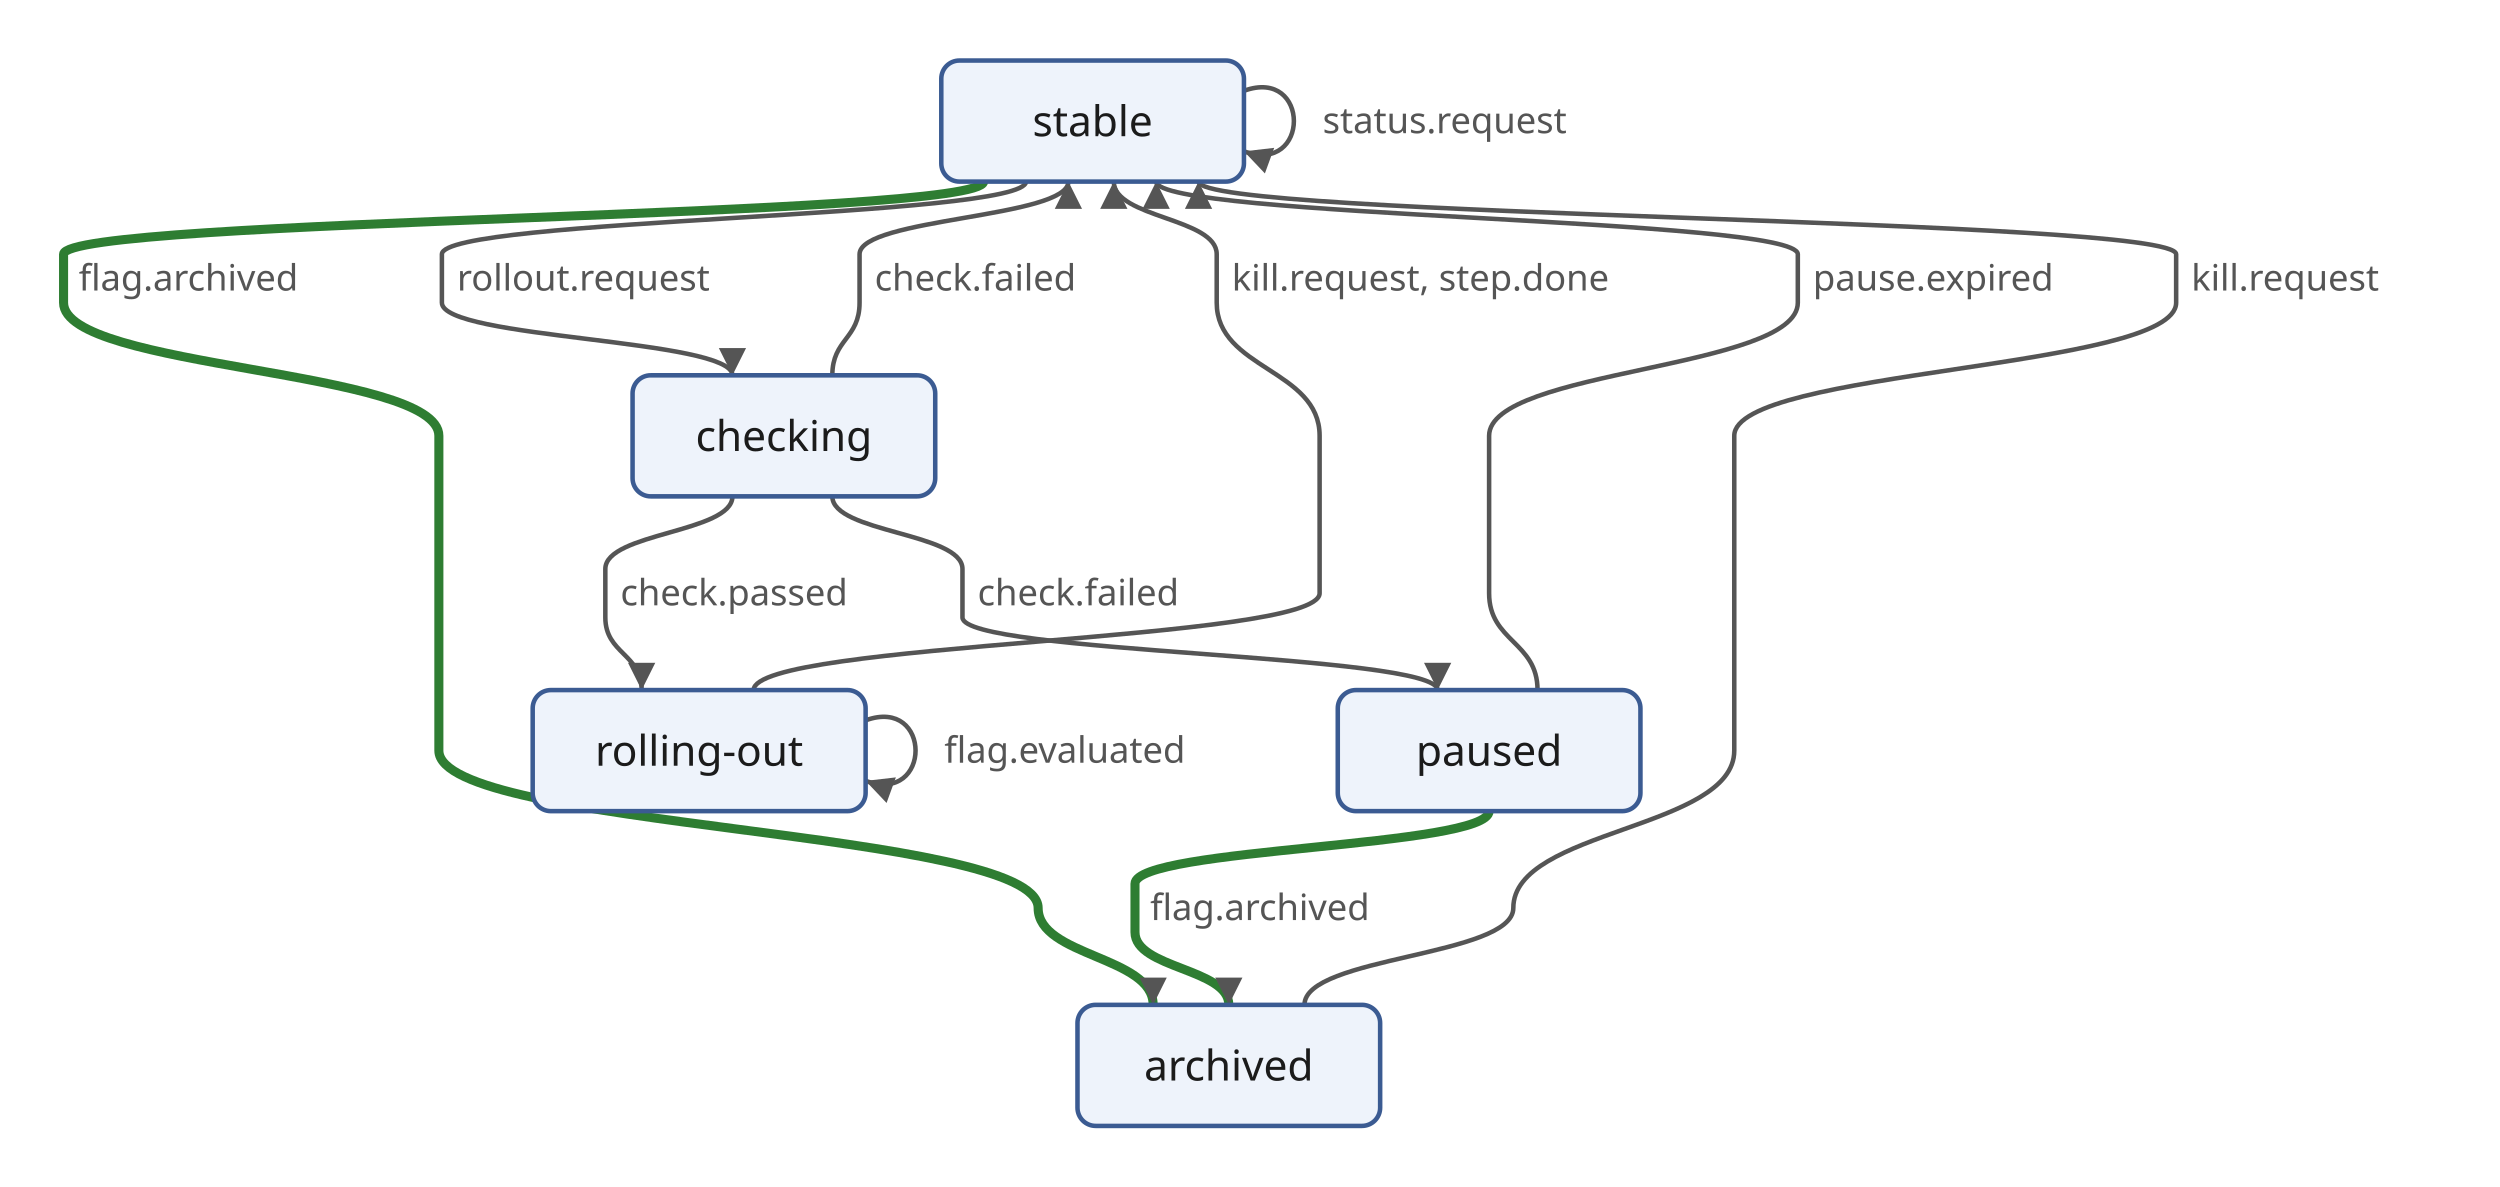
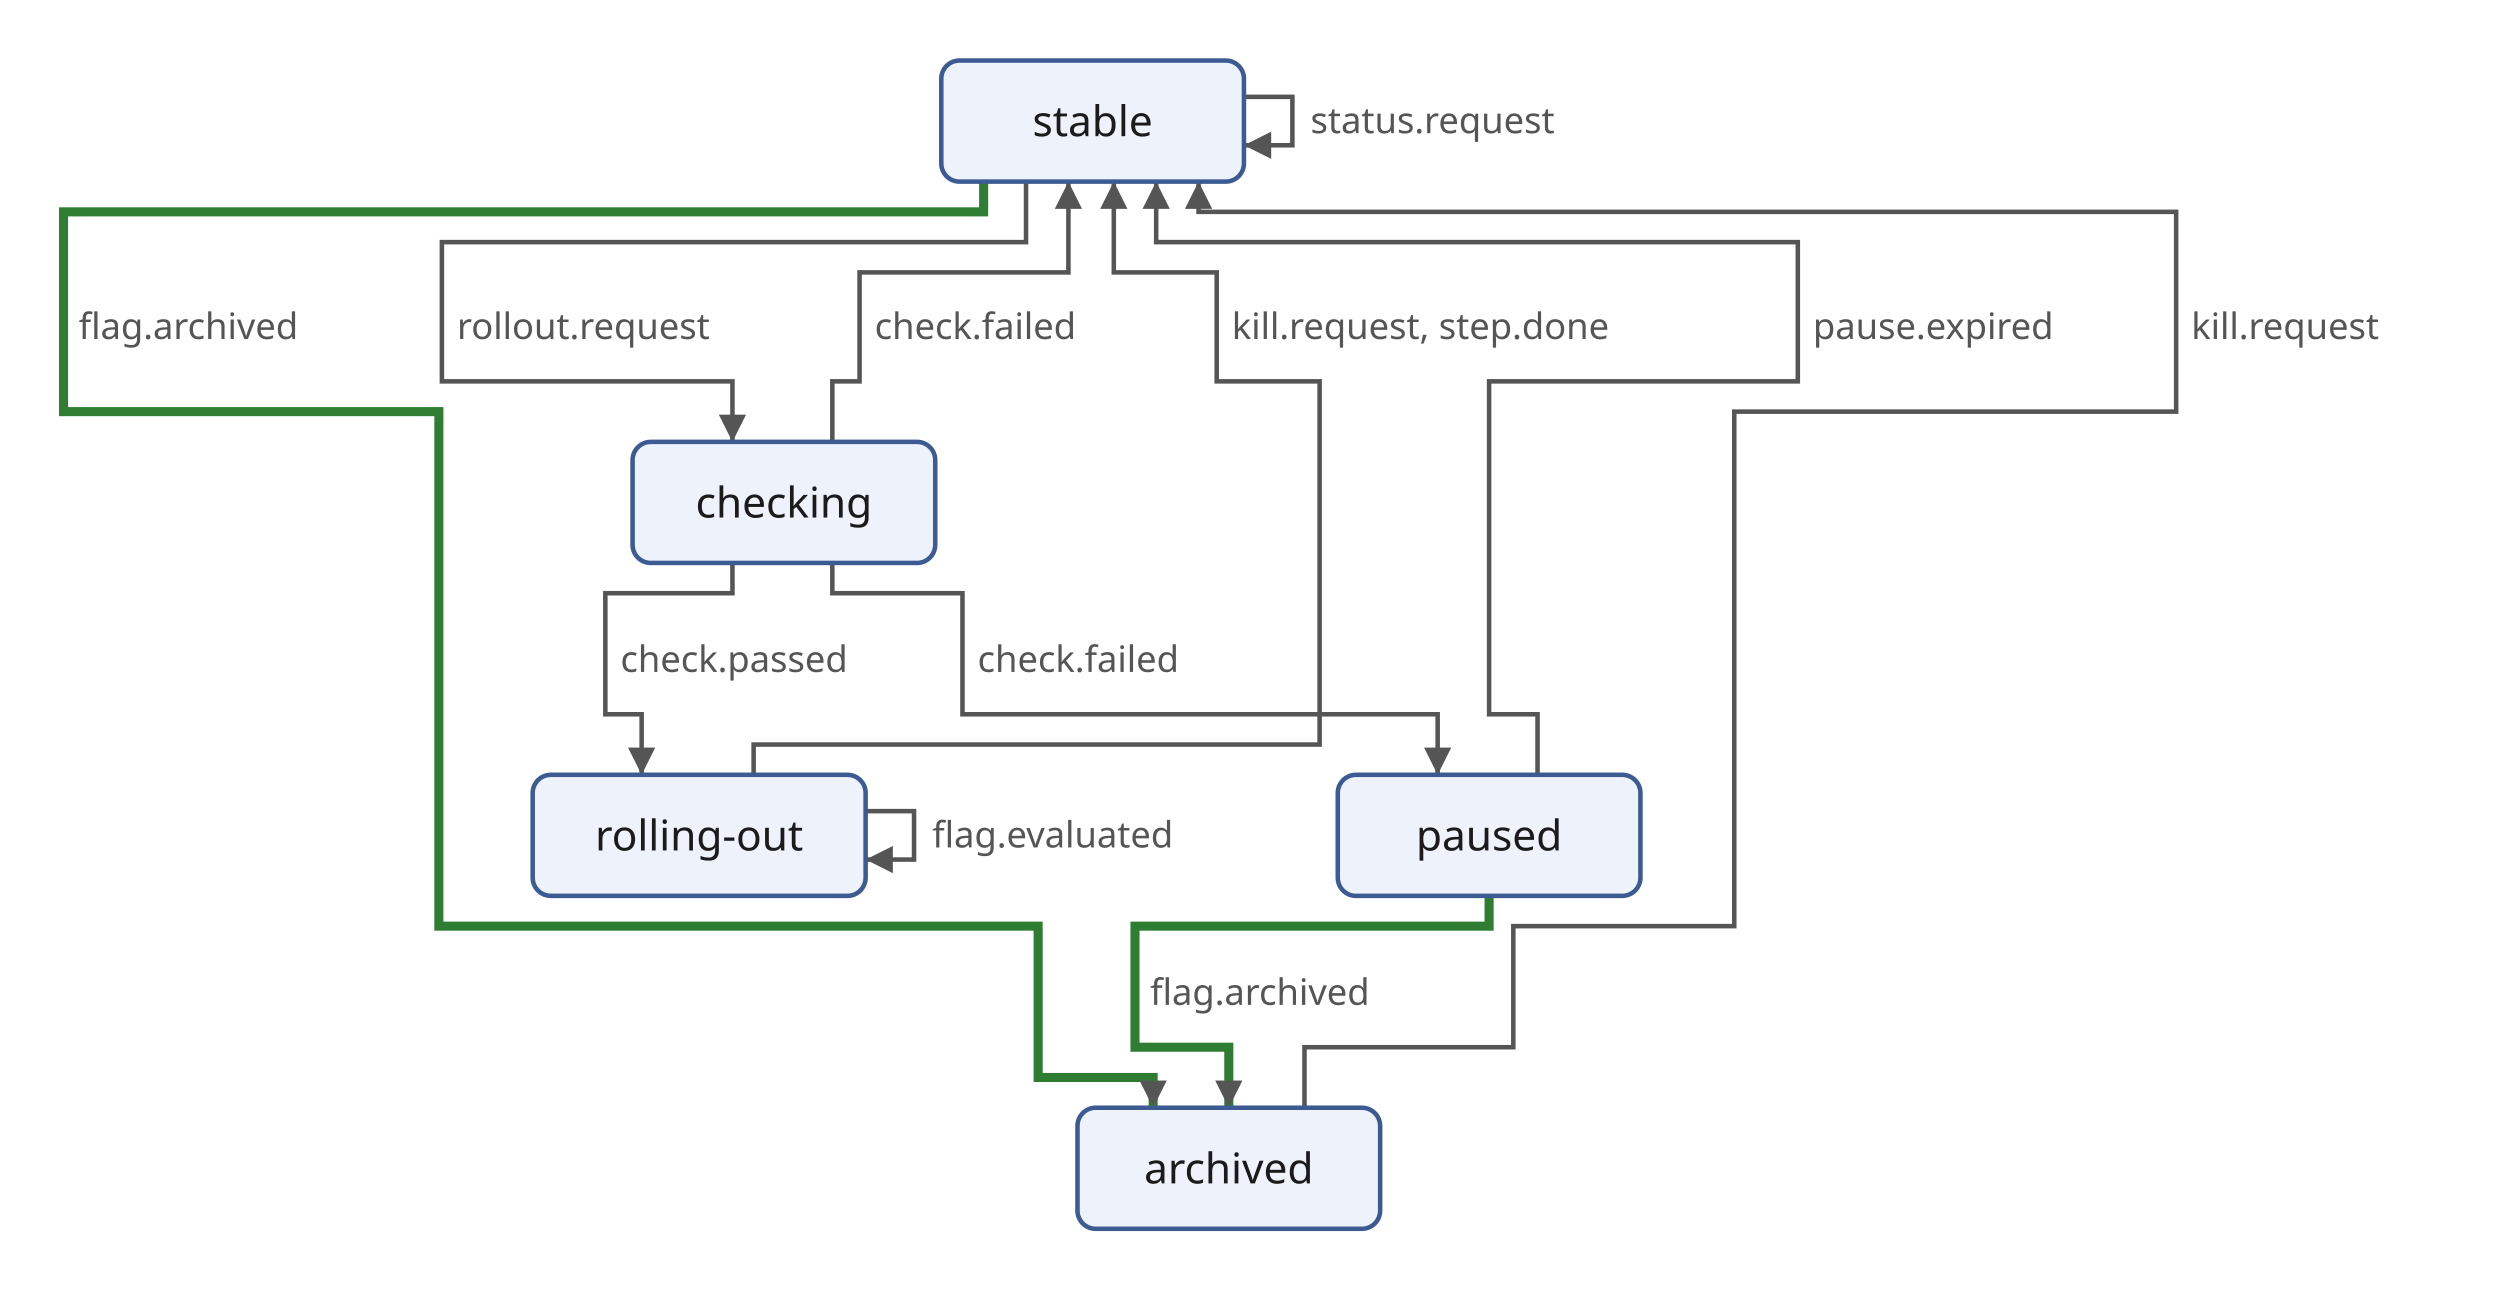
- <svg xmlns="http://www.w3.org/2000/svg" width="826" height="392" viewBox="0 0 826 392">
+ <svg xmlns="http://www.w3.org/2000/svg" width="826" height="426" viewBox="0 0 826 426">
  <style>
    .node rect { fill: #eef3fb; stroke: #3b5b92; stroke-width: 1.5 }
    .store rect { fill: #f6efe3; stroke: #8a6a2f }
    .node text { font: 14px sans-serif; fill: #1b1b1b }
    .edge path { fill: none; stroke: #555555; stroke-width: 1.5 }
    .edge text { font: 12px sans-serif; fill: #555555 }
    .added rect, .added path { stroke: #2e7d32; stroke-width: 3 }
  </style>
  <defs>
    <marker id="arrow" viewBox="0 0 10 10" refX="10" refY="5" markerWidth="9" markerHeight="9" markerUnits="userSpaceOnUse" orient="auto">
      <path d="M 0 0 L 10 5 L 0 10 z" fill="#555555" />
    </marker>
  </defs>
  <g class="edge added" id="edge-stable-archived">
-     <path d="M 325 60 C 325 72, 21 72, 21 84 L 21 100 C 21 122, 145 122, 145 144 C 145 170, 145 170, 145 196 C 145 222, 145 222, 145 248 C 145 274, 343 274, 343 300 C 343 316, 381 316, 381 332" marker-end="url(#arrow)" />
-     <text x="26" y="96">flag.archived</text>
+     <path d="M 325 60 L 325 70 L 21 70 L 21 136 L 145 136 L 145 306 L 343 306 L 343 356 L 381 356 L 381 366" marker-end="url(#arrow)" />
+     <text x="26" y="112">flag.archived</text>
  </g>
  <g class="edge" id="edge-stable-checking">
-     <path d="M 339 60 C 339 72, 146 72, 146 84 L 146 100 C 146 112, 242 112, 242 124" marker-end="url(#arrow)" />
-     <text x="151" y="96">rollout.request</text>
+     <path d="M 339 60 L 339 80 L 146 80 L 146 126 L 242 126 L 242 146" marker-end="url(#arrow)" />
+     <text x="151" y="112">rollout.request</text>
  </g>
  <g class="edge" id="edge-stable-stable">
-     <path d="M 411 30 C 433 22, 433 58, 411 50" marker-end="url(#arrow)" />
-     <text x="437" y="44">status.request</text>
+     <path d="M 411 32 L 427 32 L 427 48 L 411 48" marker-end="url(#arrow)" />
+     <text x="433" y="44">status.request</text>
  </g>
  <g class="edge" id="edge-checking-rolling-out">
-     <path d="M 242 164 C 242 176, 200 176, 200 188 L 200 204 C 200 216, 212 216, 212 228" marker-end="url(#arrow)" />
-     <text x="205" y="200">check.passed</text>
+     <path d="M 242 186 L 242 196 L 200 196 L 200 236 L 212 236 L 212 256" marker-end="url(#arrow)" />
+     <text x="205" y="222">check.passed</text>
  </g>
  <g class="edge" id="edge-checking-stable">
-     <path d="M 275 124 C 275 112, 284 112, 284 100 L 284 84 C 284 72, 353 72, 353 60" marker-end="url(#arrow)" />
-     <text x="289" y="96">check.failed</text>
+     <path d="M 275 146 L 275 126 L 284 126 L 284 90 L 353 90 L 353 60" marker-end="url(#arrow)" />
+     <text x="289" y="112">check.failed</text>
  </g>
  <g class="edge" id="edge-checking-paused">
-     <path d="M 275 164 C 275 176, 318 176, 318 188 L 318 204 C 318 216, 475 216, 475 228" marker-end="url(#arrow)" />
-     <text x="323" y="200">check.failed</text>
+     <path d="M 275 186 L 275 196 L 318 196 L 318 236 L 475 236 L 475 256" marker-end="url(#arrow)" />
+     <text x="323" y="222">check.failed</text>
  </g>
  <g class="edge" id="edge-rolling-out-stable">
-     <path d="M 249 228 C 249 212, 436 212, 436 196 C 436 170, 436 170, 436 144 C 436 122, 402 122, 402 100 L 402 84 C 402 72, 368 72, 368 60" marker-end="url(#arrow)" />
-     <text x="407" y="96">kill.request, step.done</text>
+     <path d="M 249 256 L 249 246 L 436 246 L 436 126 L 402 126 L 402 90 L 368 90 L 368 60" marker-end="url(#arrow)" />
+     <text x="407" y="112">kill.request, step.done</text>
  </g>
  <g class="edge" id="edge-rolling-out-rolling-out">
-     <path d="M 286 238 C 308 230, 308 266, 286 258" marker-end="url(#arrow)" />
-     <text x="312" y="252">flag.evaluated</text>
+     <path d="M 286 268 L 302 268 L 302 284 L 286 284" marker-end="url(#arrow)" />
+     <text x="308" y="280">flag.evaluated</text>
  </g>
  <g class="edge added" id="edge-paused-archived">
-     <path d="M 492 268 C 492 280, 375 280, 375 292 L 375 308 C 375 320, 406 320, 406 332" marker-end="url(#arrow)" />
-     <text x="380" y="304">flag.archived</text>
+     <path d="M 492 296 L 492 306 L 375 306 L 375 346 L 406 346 L 406 366" marker-end="url(#arrow)" />
+     <text x="380" y="332">flag.archived</text>
  </g>
  <g class="edge" id="edge-paused-stable">
-     <path d="M 508 228 C 508 212, 492 212, 492 196 C 492 170, 492 170, 492 144 C 492 122, 594 122, 594 100 L 594 84 C 594 72, 382 72, 382 60" marker-end="url(#arrow)" />
-     <text x="599" y="96">pause.expired</text>
+     <path d="M 508 256 L 508 236 L 492 236 L 492 126 L 594 126 L 594 80 L 382 80 L 382 60" marker-end="url(#arrow)" />
+     <text x="599" y="112">pause.expired</text>
  </g>
  <g class="edge" id="edge-archived-stable">
-     <path d="M 431 332 C 431 316, 500 316, 500 300 C 500 274, 573 274, 573 248 C 573 222, 573 222, 573 196 C 573 170, 573 170, 573 144 C 573 122, 719 122, 719 100 L 719 84 C 719 72, 396 72, 396 60" marker-end="url(#arrow)" />
-     <text x="724" y="96">kill.request</text>
+     <path d="M 431 366 L 431 346 L 500 346 L 500 306 L 573 306 L 573 136 L 719 136 L 719 70 L 396 70 L 396 60" marker-end="url(#arrow)" />
+     <text x="724" y="112">kill.request</text>
  </g>
  <g class="node service" id="node-stable">
    <rect x="311" y="20" width="100" height="40" rx="6" />
    <text x="361" y="45" text-anchor="middle">stable</text>
  </g>
  <g class="node service" id="node-checking">
-     <rect x="209" y="124" width="100" height="40" rx="6" />
-     <text x="259" y="149" text-anchor="middle">checking</text>
+     <rect x="209" y="146" width="100" height="40" rx="6" />
+     <text x="259" y="171" text-anchor="middle">checking</text>
  </g>
  <g class="node service" id="node-rolling-out">
-     <rect x="176" y="228" width="110" height="40" rx="6" />
-     <text x="231" y="253" text-anchor="middle">rolling-out</text>
+     <rect x="176" y="256" width="110" height="40" rx="6" />
+     <text x="231" y="281" text-anchor="middle">rolling-out</text>
  </g>
  <g class="node service" id="node-paused">
-     <rect x="442" y="228" width="100" height="40" rx="6" />
-     <text x="492" y="253" text-anchor="middle">paused</text>
+     <rect x="442" y="256" width="100" height="40" rx="6" />
+     <text x="492" y="281" text-anchor="middle">paused</text>
  </g>
  <g class="node service" id="node-archived">
-     <rect x="356" y="332" width="100" height="40" rx="6" />
-     <text x="406" y="357" text-anchor="middle">archived</text>
+     <rect x="356" y="366" width="100" height="40" rx="6" />
+     <text x="406" y="391" text-anchor="middle">archived</text>
  </g>
</svg>
